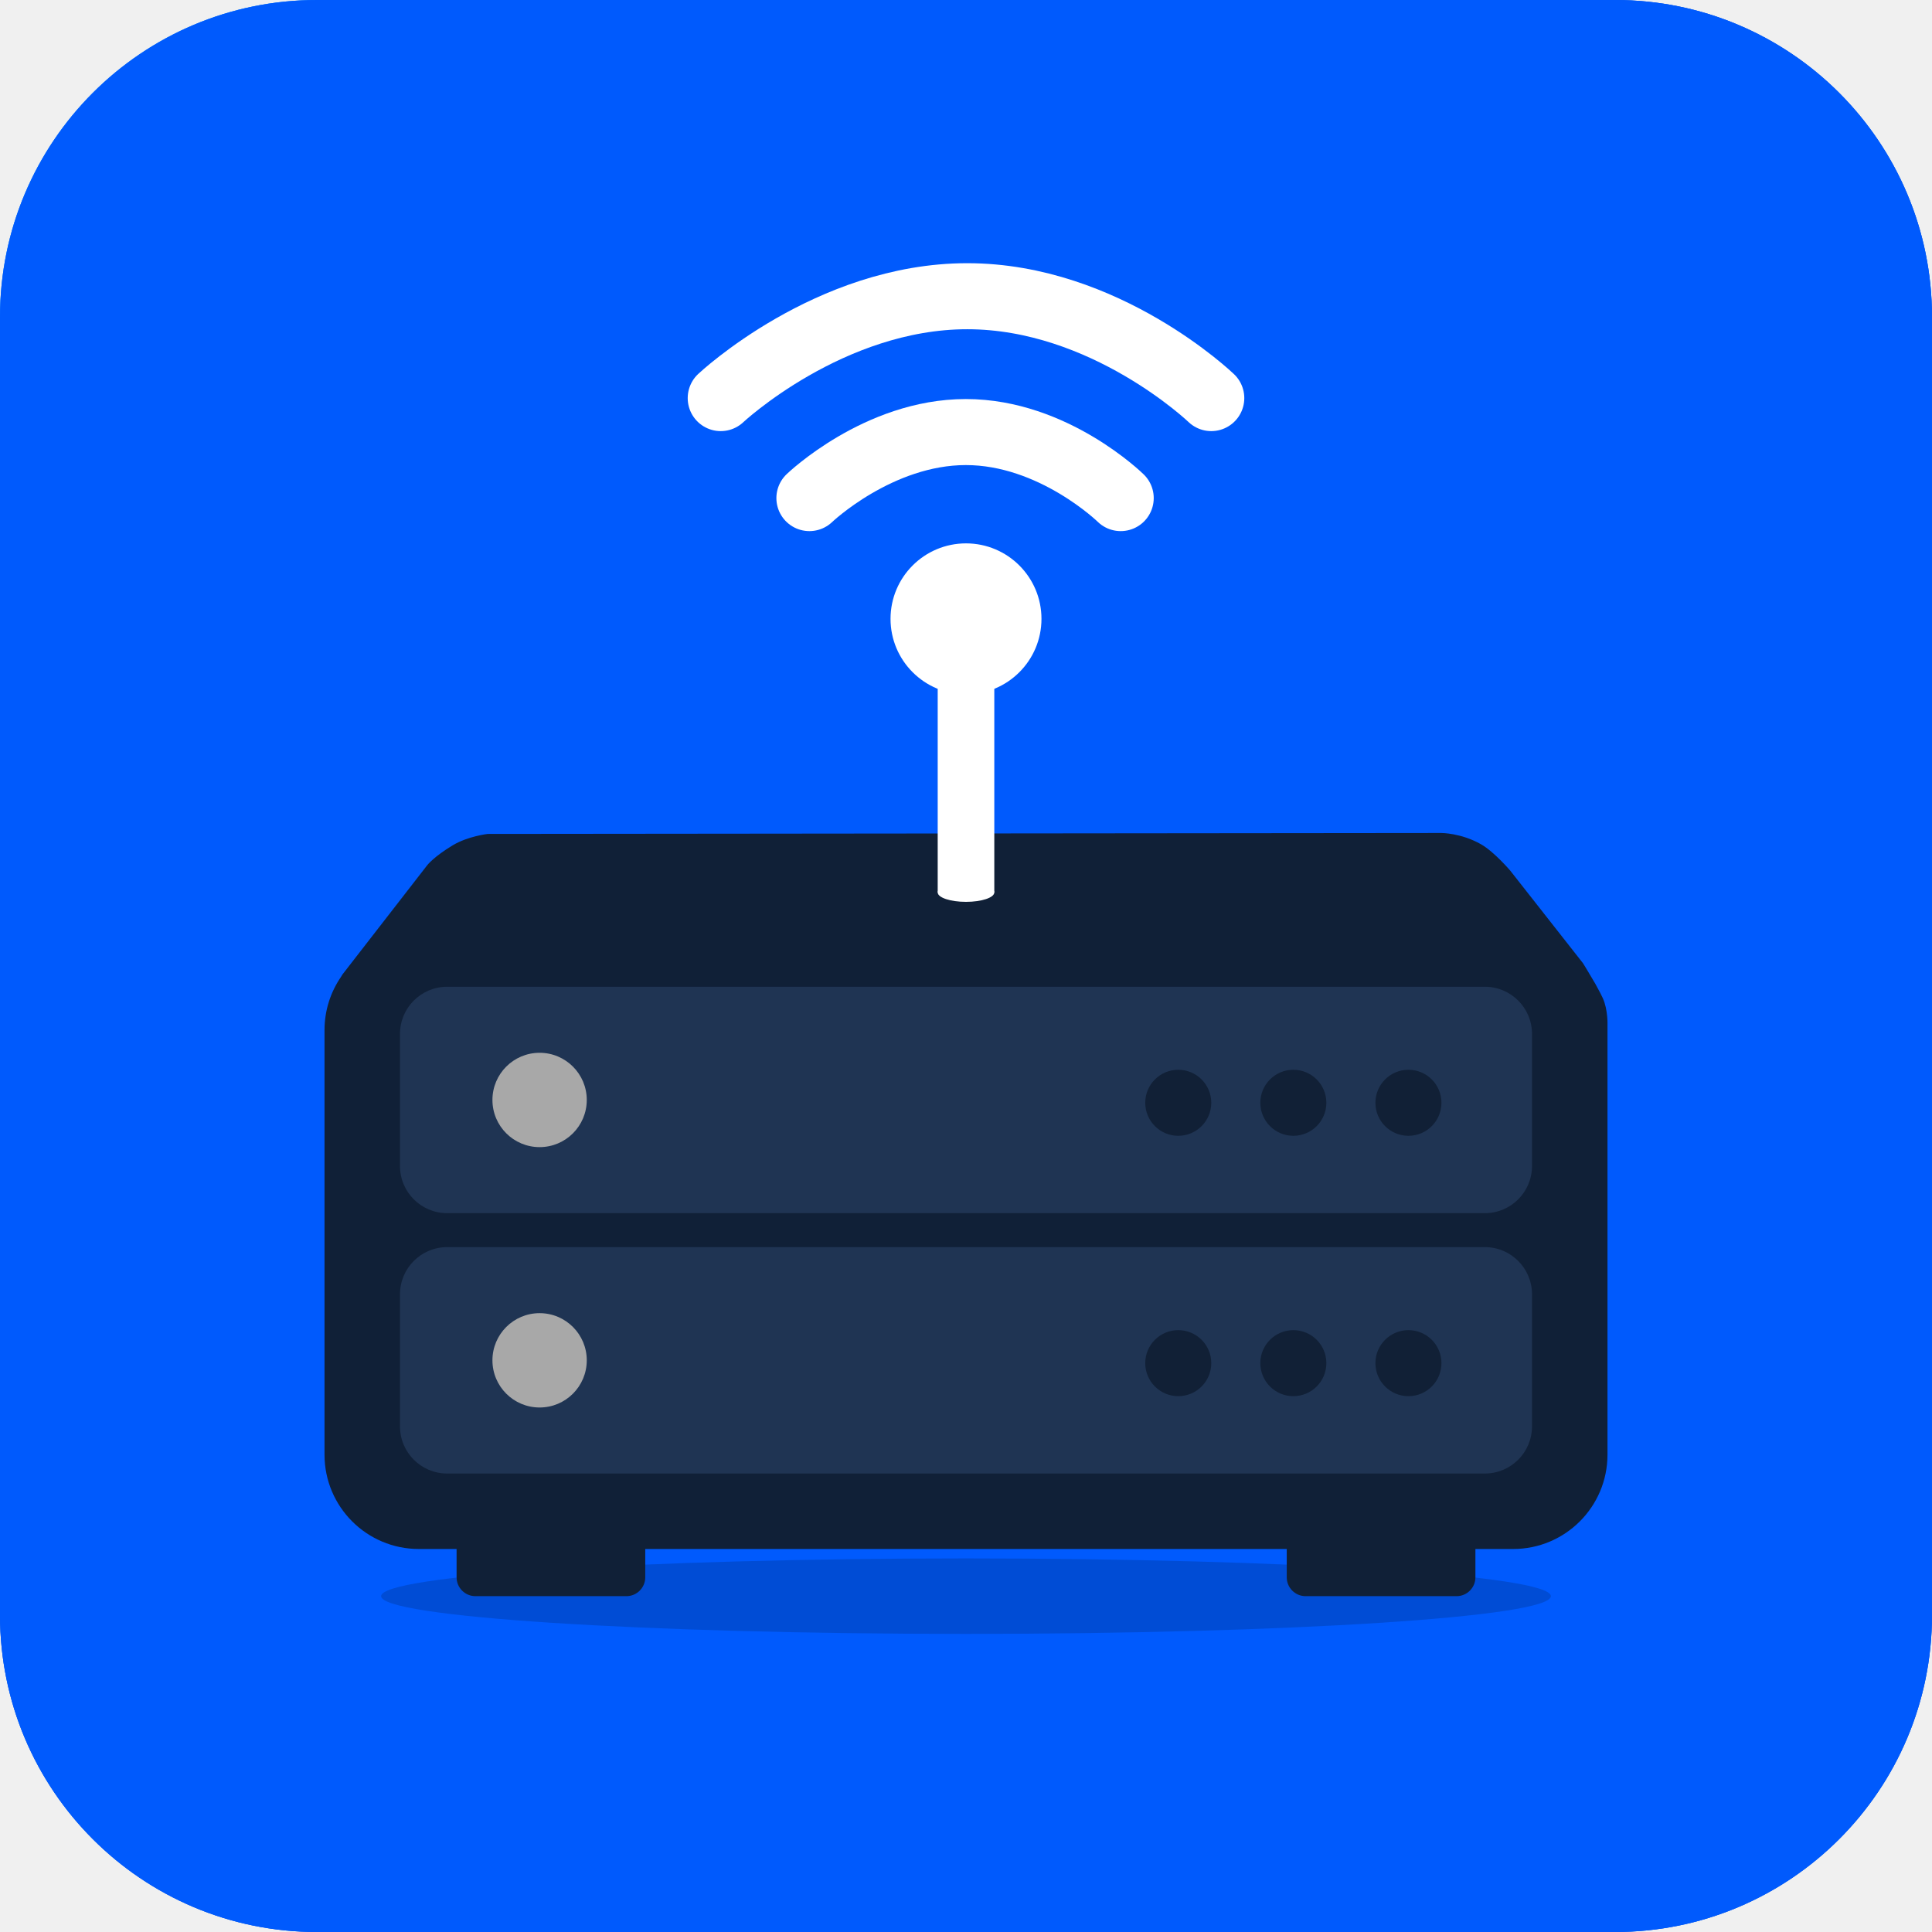
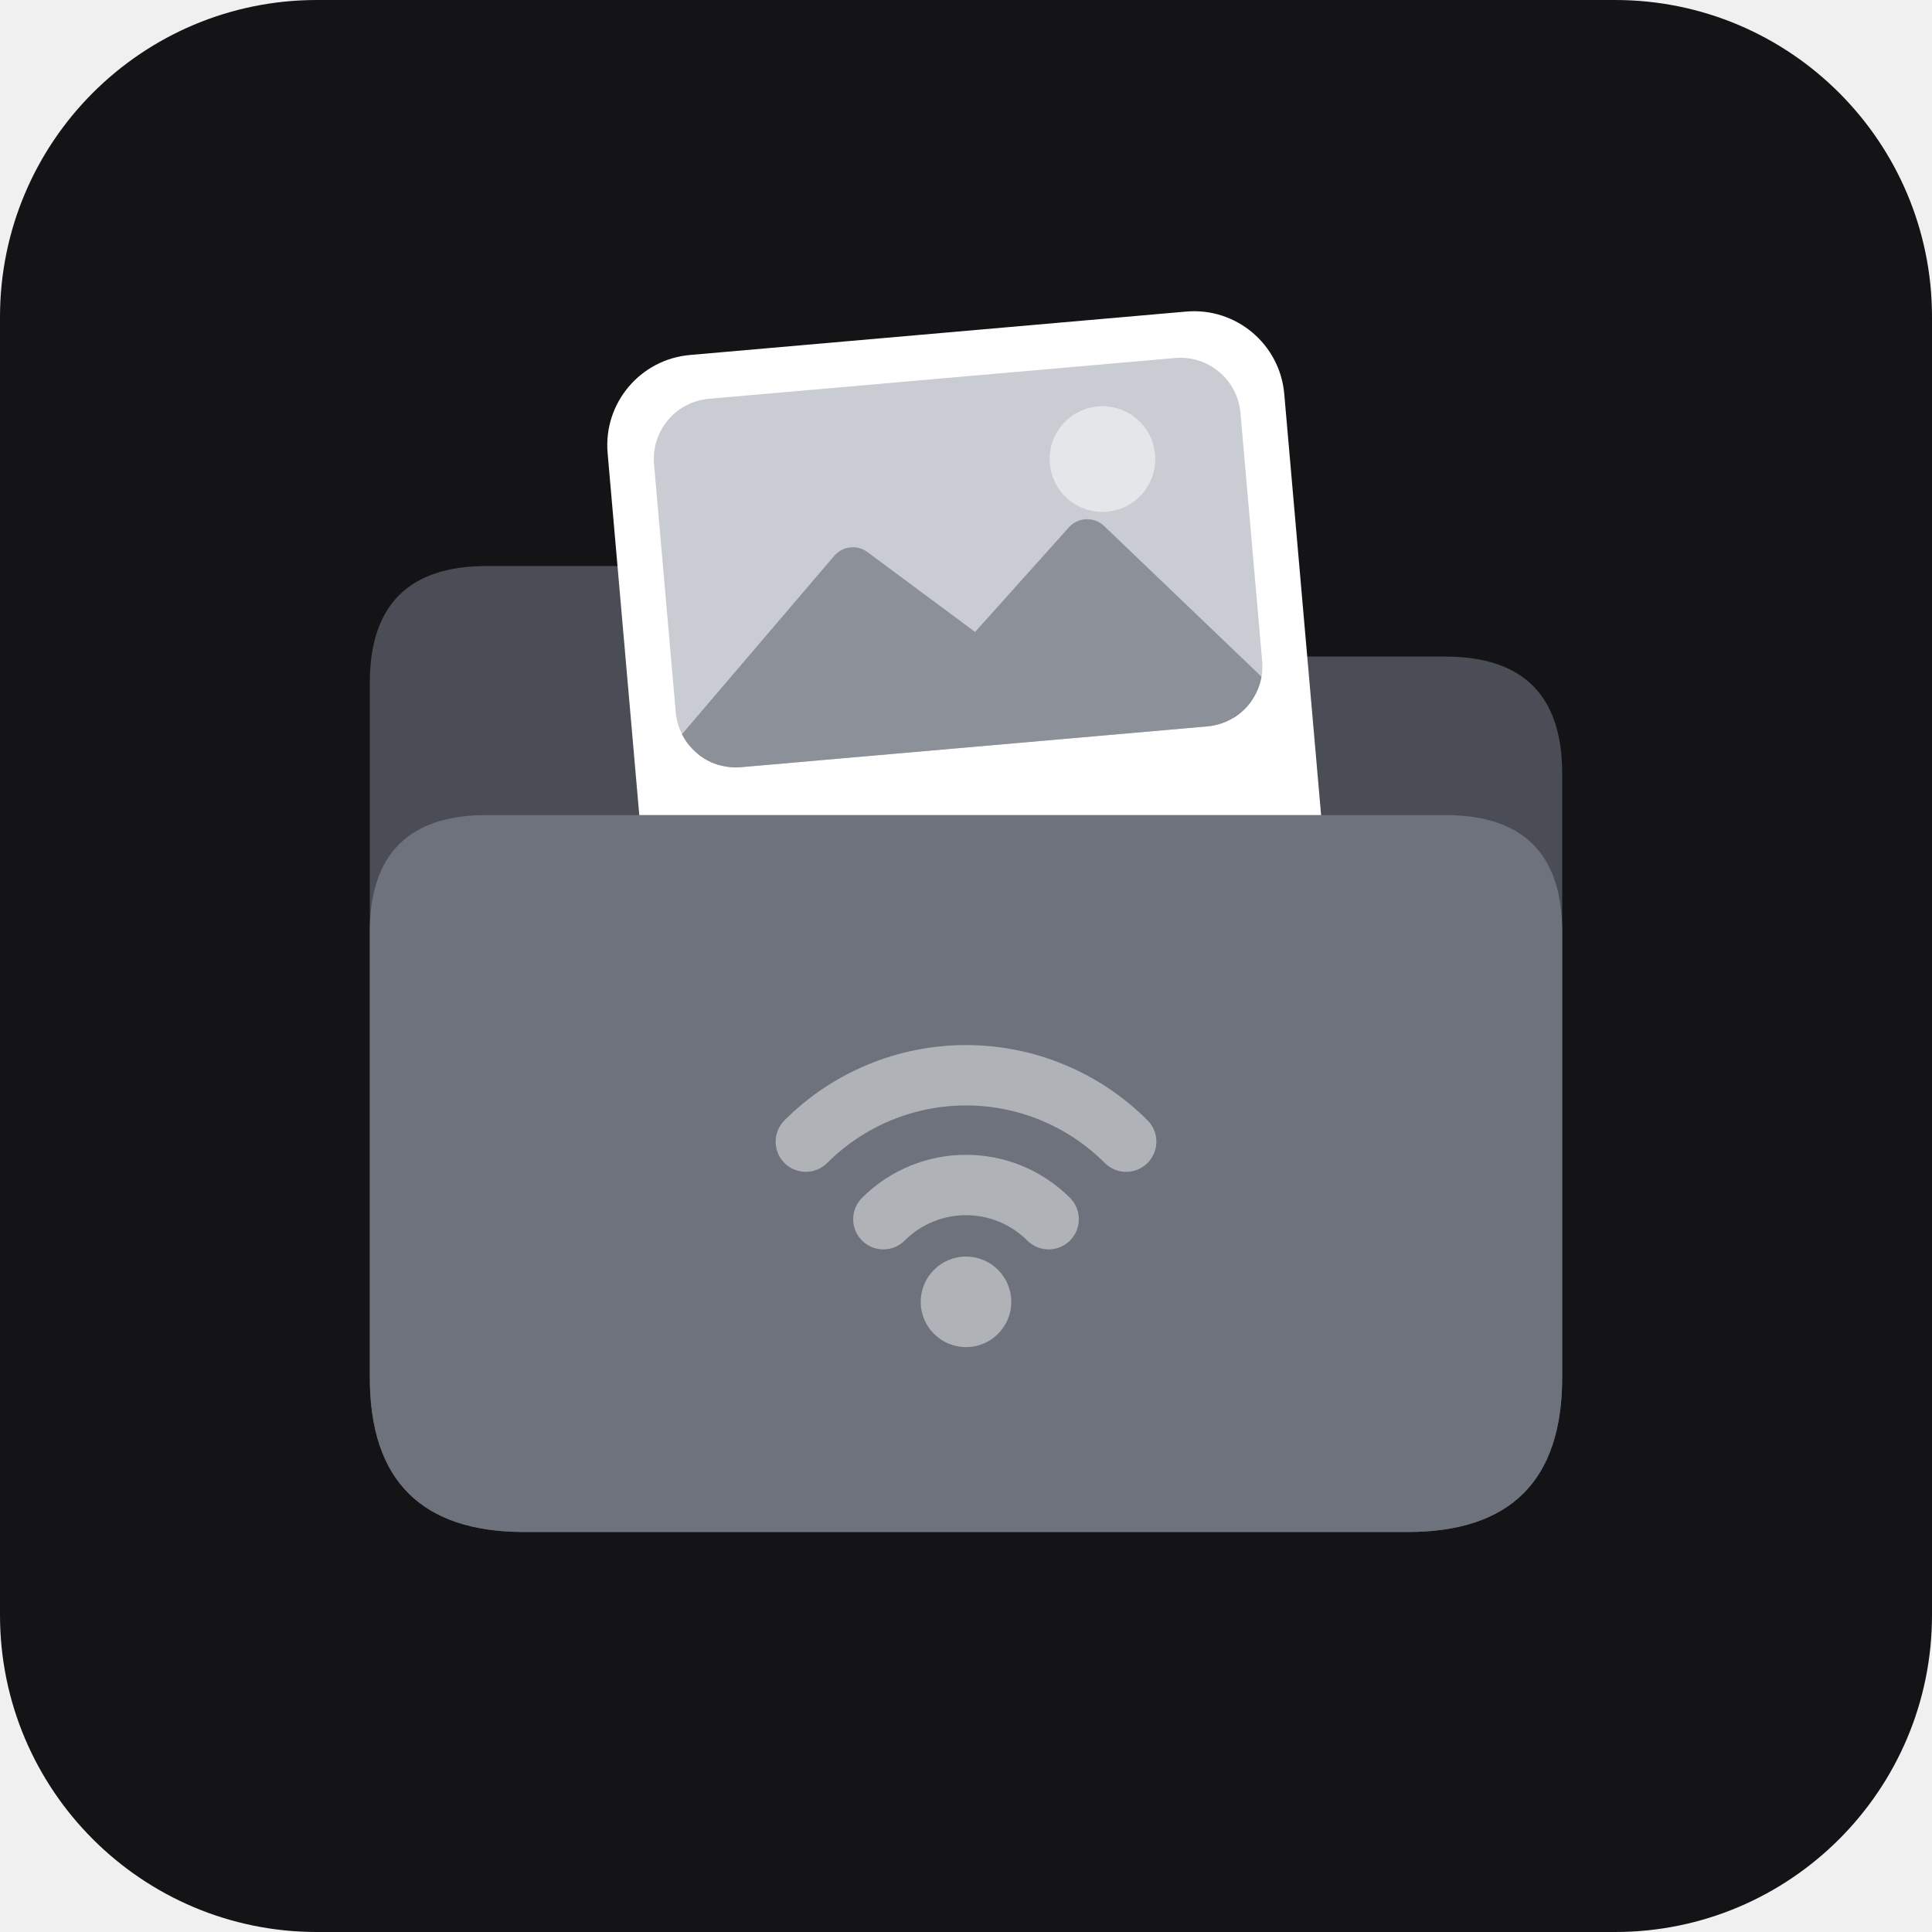
- <svg xmlns="http://www.w3.org/2000/svg" width="1024" height="1024" viewBox="0 0 1024 1024" fill="none">
-   <g clip-path="url(#clip0_70_16)">
-     <rect width="1024" height="1024" rx="168" fill="url(#paint0_radial_70_16)" />
-     <rect width="1024" height="1024" rx="168" fill="url(#paint1_linear_70_16)" />
-     <rect x="-88" y="-80" width="1200" height="1200" fill="#005AFD" />
-     <ellipse cx="512" cy="846" rx="310" ry="20" fill="#004CD5" />
-     <path d="M764 441.5C764 441.5 774.5 441.5 785 447.5C791.999 451.499 800.497 461.496 800.5 461.5L839 510.5C839 510.5 841.702 514.821 844.494 519.645C845.217 520.807 845.895 521.999 846.522 523.223C847.692 525.337 848.758 527.368 849.5 529C852.356 535.283 852 543.5 852 543.5V771C852 798.614 829.614 821 802 821H222C194.386 821 172 798.614 172 771V546C172 535.507 175.235 525.77 180.758 517.729C181.219 516.944 181.5 516.5 181.5 516.5L226.5 458.5C226.502 458.497 230.003 453.999 240 448C248 443.2 258.5 442 258.5 442L764 441.5Z" fill="#102037" />
-     <rect x="242" y="796" width="100" height="50" rx="10" fill="#102037" />
-     <rect x="682" y="796" width="100" height="50" rx="10" fill="#102037" />
-     <rect x="212" y="661" width="600" height="120" rx="25" fill="#283E61" fill-opacity="0.66" />
-     <circle cx="286" cy="721" r="25" fill="#A8A8A8" />
-     <circle cx="624.5" cy="722.5" r="17.5" fill="#112036" />
-     <circle cx="685.5" cy="722.5" r="17.5" fill="#112036" />
-     <circle cx="746.5" cy="722.5" r="17.5" fill="#112036" />
-     <rect x="212" y="523" width="600" height="120" rx="25" fill="#283E61" fill-opacity="0.66" />
-     <circle cx="286" cy="583" r="25" fill="#A8A8A8" />
-     <circle cx="624.5" cy="584.5" r="17.5" fill="#112036" />
-     <circle cx="685.5" cy="584.5" r="17.5" fill="#112036" />
-     <circle cx="746.5" cy="584.5" r="17.5" fill="#112036" />
-     <path d="M527 473C527 475.761 520.284 478 512 478C503.716 478 497 475.761 497 473C497 470.239 503.716 468 512 468C520.284 468 527 470.239 527 473Z" fill="white" />
-     <path d="M497 363H527V473H497V363Z" fill="white" />
-     <path d="M552 328C552 350.091 534.091 368 512 368C489.909 368 472 350.091 472 328C472 305.909 489.909 288 512 288C534.091 288 552 305.909 552 328Z" fill="white" />
-     <path d="M594 264C594 264 558.347 229 511.915 229C465.483 229 429 264 429 264" stroke="white" stroke-width="35" stroke-linecap="round" />
-     <path d="M642 211C642 211 585.819 157 512.654 157C439.488 157 382 211 382 211" stroke="white" stroke-width="35" stroke-linecap="round" />
+ <svg xmlns="http://www.w3.org/2000/svg" viewBox="0 0 1024 1024">
+   <clipPath id="r">
+     <rect width="1024" height="1024" rx="168" />
+   </clipPath>
+   <g clip-path="url(#r)">
+     <rect width="1024" height="1024" fill="#141416" />
+     <path d="M196 362 Q196 300 258 300 H400 Q438 300 460 328 L476 348 H766 Q828 348 828 410 V730 Q828 812 746 812 H278 Q196 812 196 730Z" fill="#4A4D55" />
+     <clipPath id="ph">
+       <rect x="356" y="200" width="312" height="196" rx="32" />
+     </clipPath>
+     <g transform="rotate(-5 512.0 346.0)">
+       <rect x="332" y="176" width="360" height="340" rx="48" fill="#fff" />
+       <g clip-path="url(#ph)">
+         <rect x="356" y="200" width="312" height="196" fill="#C9CCD2" />
+         <circle cx="593" cy="250" r="28" fill="#E4E6EA" />
+         <path d="M336 416 L456 298 L518 353 L581 294 L688 416Z" fill="#8C9099" stroke="#8C9099" stroke-width="26" stroke-linejoin="round" />
+       </g>
+     </g>
+     <path d="M196 494 Q196 432 258 432 H766 Q828 432 828 494 V730 Q828 812 746 812 H278 Q196 812 196 730Z" fill="#6E727C" />
+     <g fill="none" stroke="#fff" stroke-opacity=".45" stroke-width="32" stroke-linecap="round">
+       <path d="M468.2 646.2 A62 62 0 0 1 555.8 646.2" />
+       <path d="M427.1 605.1 A120 120 0 0 1 596.9 605.1" />
+     </g>
+     <circle cx="512" cy="690" r="24" fill="#fff" fill-opacity=".45" />
  </g>
-   <defs>
-     <radialGradient id="paint0_radial_70_16" cx="0" cy="0" r="1" gradientUnits="userSpaceOnUse" gradientTransform="translate(62.439 162.909) scale(624.39 581.818)">
-       <stop stop-color="#1488FF" />
-       <stop offset="0.62" stop-color="#006DFF" />
-       <stop offset="1" stop-color="#0056E8" />
-     </radialGradient>
-     <linearGradient id="paint1_linear_70_16" x1="-256" y1="256" x2="256" y2="768" gradientUnits="userSpaceOnUse">
-       <stop stop-color="#1598FF" stop-opacity="0.42" />
-       <stop offset="1" stop-color="#0049DF" stop-opacity="0.34" />
-     </linearGradient>
-     <clipPath id="clip0_70_16">
-       <rect width="1024" height="1024" rx="168" fill="white" />
-     </clipPath>
-   </defs>
</svg>
